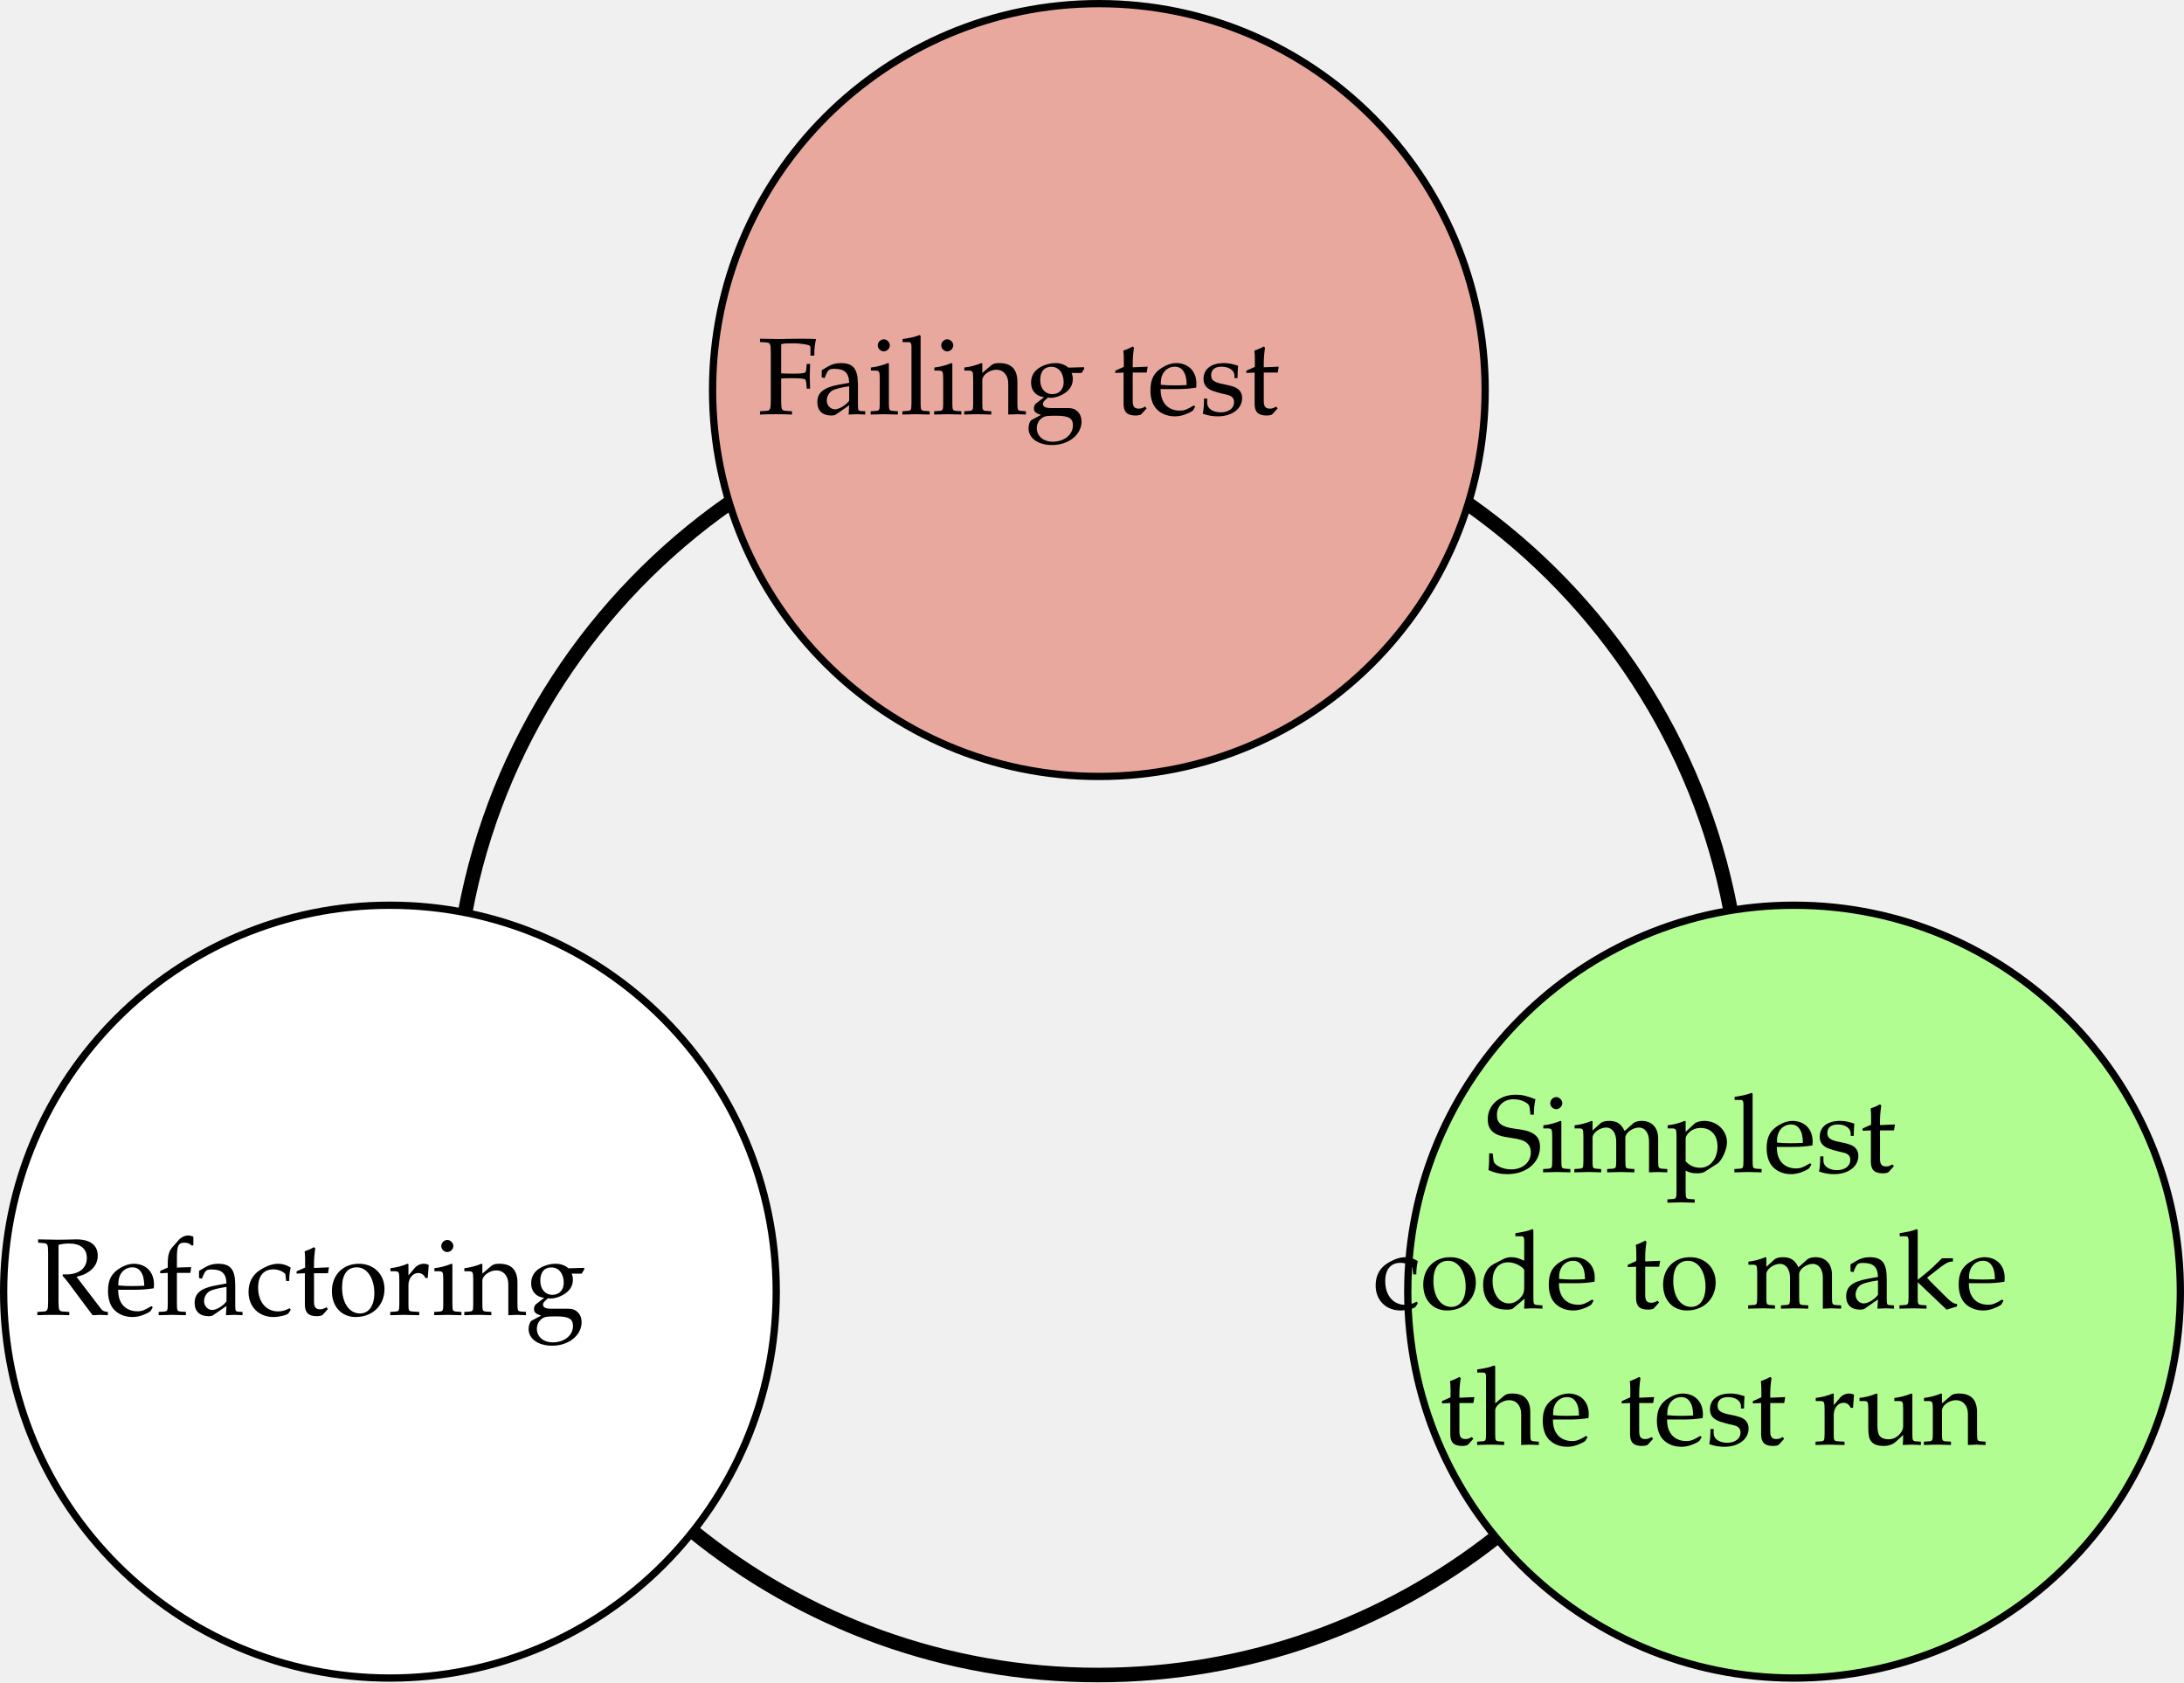
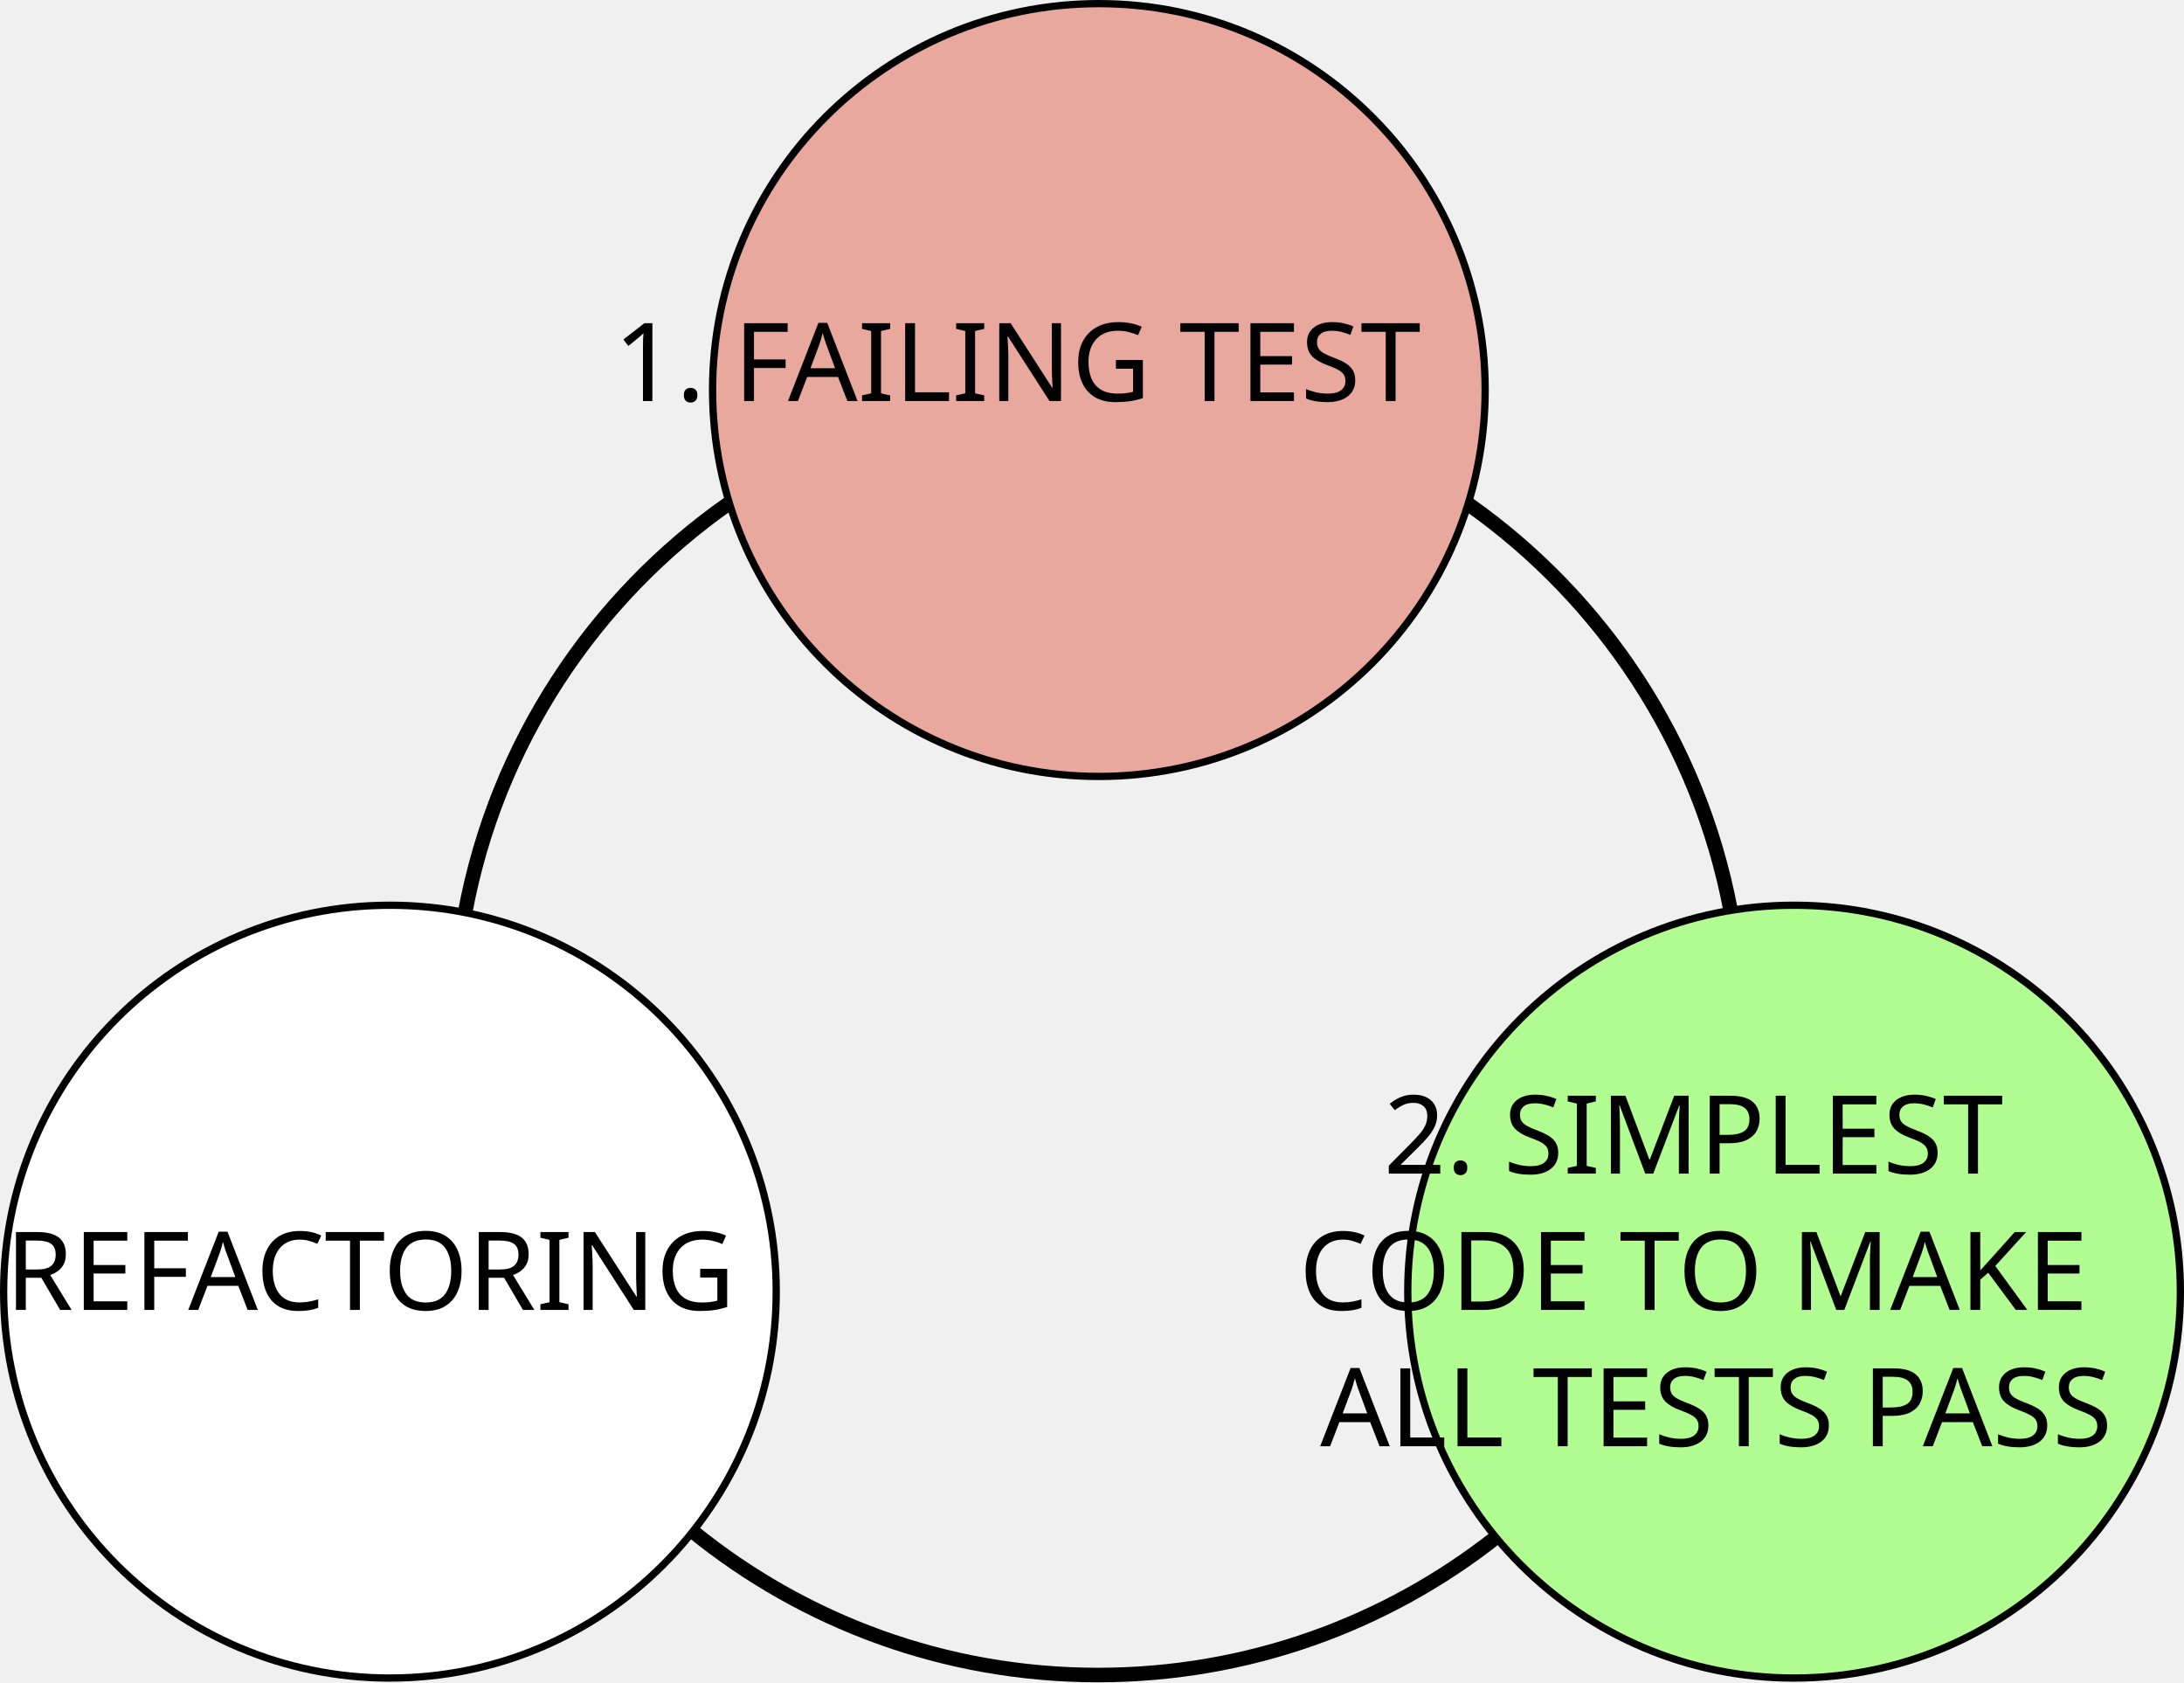
<svg xmlns="http://www.w3.org/2000/svg" width="169.609mm" height="130.612mm" viewBox="0 0 600.977 462.8" id="svg2" version="1.1">
  <defs id="defs4" />
  <g id="layer1" transform="translate(-69.89185,-166.3654)">
    <path style="opacity:1;fill:none;fill-opacity:1;fill-rule:nonzero;stroke:#000000;stroke-width:4;stroke-linecap:butt;stroke-linejoin:miter;stroke-miterlimit:4;stroke-dasharray:none;stroke-dashoffset:0;stroke-opacity:1" d="m 372.047,272.835 c 38.011,0 73.226,11.971 102.081,32.347 m 0,0 c 36.782,25.975 63.23,65.61 71.961,111.522 m 0,0 c 2.051,10.784 3.124,21.915 3.124,33.296 m -67.602,139.234 c -30.149,23.757 -68.201,37.932 -109.564,37.932 -42.279,0 -81.098,-14.809 -111.555,-39.524 M 197.869,417.431 c 8.639,-46.493 35.434,-86.607 72.752,-112.709" id="path4331" />
    <circle style="opacity:1;fill:#ffffff;fill-opacity:1;fill-rule:nonzero;stroke:#000000;stroke-width:2;stroke-linecap:butt;stroke-linejoin:miter;stroke-miterlimit:4;stroke-dasharray:none;stroke-dashoffset:0;stroke-opacity:1" id="path4161" cx="372.324" cy="269.696" r="0" />
    <g id="g4313" transform="translate(21.85895,0)">
      <circle r="106.299" cy="273.665" cx="350.411" id="path4161-6-7-0" style="opacity:1;fill:#e9a89d;fill-opacity:1;fill-rule:nonzero;stroke:#000000;stroke-width:2;stroke-linecap:butt;stroke-linejoin:miter;stroke-miterlimit:4;stroke-dasharray:none;stroke-dashoffset:0;stroke-opacity:1" />
-       <text id="text4163" y="242.81" x="350.188" style="font-style:normal;font-variant:normal;font-weight:500;font-stretch:normal;font-size:25px;line-height:125%;font-family:'URW Palladio L';-inkscape-font-specification:'URW Palladio L Medium';letter-spacing:0px;word-spacing:0px;fill:#000000;fill-opacity:1;stroke:none;stroke-width:1px;stroke-linecap:butt;stroke-linejoin:miter;stroke-opacity:1" xml:space="preserve">
-         <tspan style="font-size:30px;text-align:center;text-anchor:middle" y="242.81" x="350.188" id="tspan4165" />
-         <tspan style="font-size:30px;text-align:center;text-anchor:middle" id="tspan4167" y="280.31" x="350.188">Failing test</tspan>
+       <text id="text4163" y="276.695" x="349.847" style="font-style:normal;font-variant:normal;font-weight:500;font-stretch:normal;font-size:25px;line-height:125%;font-family:'URW Palladio L';-inkscape-font-specification:'URW Palladio L Medium';letter-spacing:0px;word-spacing:0px;fill:#000000;fill-opacity:1;stroke:none;stroke-width:1px;stroke-linecap:butt;stroke-linejoin:miter;stroke-opacity:1" xml:space="preserve">
+         <tspan style="font-style:normal;font-variant:normal;font-weight:normal;font-stretch:normal;font-size:30px;font-family:'League Gothic';-inkscape-font-specification:'League Gothic';text-align:center;text-anchor:middle" id="tspan4167" y="276.695" x="349.847">1. FAILING TEST</tspan>
      </text>
    </g>
    <g id="g4326" transform="translate(0,-4.484985)">
      <circle r="106.299" cy="526.181" cx="177.191" id="path4161-6" style="opacity:1;fill:#ffffff;fill-opacity:1;fill-rule:nonzero;stroke:#000000;stroke-width:2;stroke-linecap:butt;stroke-linejoin:miter;stroke-miterlimit:4;stroke-dasharray:none;stroke-dashoffset:0;stroke-opacity:1" />
-       <text id="text4163-7" y="532.571" x="177.165" style="font-style:normal;font-variant:normal;font-weight:500;font-stretch:normal;font-size:25px;line-height:125%;font-family:'URW Palladio L';-inkscape-font-specification:'URW Palladio L Medium';letter-spacing:0px;word-spacing:0px;fill:#000000;fill-opacity:1;stroke:none;stroke-width:1px;stroke-linecap:butt;stroke-linejoin:miter;stroke-opacity:1" xml:space="preserve">
-         <tspan style="font-size:30px;text-align:center;text-anchor:middle" id="tspan4167-3" y="532.571" x="177.165">Refactoring</tspan>
+       <text id="text4163-7" y="531.211" x="177.169" style="font-style:normal;font-variant:normal;font-weight:500;font-stretch:normal;font-size:25px;line-height:125%;font-family:'URW Palladio L';-inkscape-font-specification:'URW Palladio L Medium';letter-spacing:0px;word-spacing:0px;fill:#000000;fill-opacity:1;stroke:none;stroke-width:1px;stroke-linecap:butt;stroke-linejoin:miter;stroke-opacity:1" xml:space="preserve">
+         <tspan style="font-style:normal;font-variant:normal;font-weight:normal;font-stretch:normal;font-size:30px;font-family:'League Gothic';-inkscape-font-specification:'League Gothic';text-align:center;text-anchor:middle" id="tspan4167-3" y="531.211" x="177.169">3. REFACTORING</tspan>
      </text>
    </g>
    <circle style="opacity:1;fill:#ffffff;fill-opacity:1;fill-rule:nonzero;stroke:#000000;stroke-width:2;stroke-linecap:butt;stroke-linejoin:miter;stroke-miterlimit:4;stroke-dasharray:none;stroke-dashoffset:0;stroke-opacity:1" id="path4161-62" cx="545.293" cy="526.181" r="0" />
    <g id="g4319" transform="translate(18.27654,0)">
      <path style="opacity:1;fill:#b2fd91;fill-opacity:1;fill-rule:nonzero;stroke:#000000;stroke-width:2;stroke-linecap:butt;stroke-linejoin:miter;stroke-miterlimit:4;stroke-dasharray:none;stroke-dashoffset:0;stroke-opacity:1" d="M 651.592,521.696 A 106.299,106.299 0 0 1 545.293,627.995 106.299,106.299 0 0 1 438.993,521.696 106.299,106.299 0 0 1 545.293,415.397 106.299,106.299 0 0 1 651.592,521.696 Z" id="path4161-6-7" />
-       <text id="text4163-9" y="488.786" x="544.903" style="font-style:normal;font-variant:normal;font-weight:500;font-stretch:normal;font-size:25px;line-height:125%;font-family:'URW Palladio L';-inkscape-font-specification:'URW Palladio L Medium';letter-spacing:0px;word-spacing:0px;fill:#000000;fill-opacity:1;stroke:none;stroke-width:1px;stroke-linecap:butt;stroke-linejoin:miter;stroke-opacity:1" xml:space="preserve">
-         <tspan style="font-size:30px;text-align:center;text-anchor:middle" y="488.786" x="548.653" id="tspan4231">Simplest </tspan>
-         <tspan style="font-size:30px;text-align:center;text-anchor:middle" y="526.286" x="548.653" id="tspan4235">code to make </tspan>
-         <tspan style="font-size:30px;text-align:center;text-anchor:middle" y="563.786" x="544.903" id="tspan4249">the test run</tspan>
+       <text id="text4163-9" y="489.226" x="545.739" style="font-style:normal;font-variant:normal;font-weight:500;font-stretch:normal;font-size:25px;line-height:125%;font-family:'URW Palladio L';-inkscape-font-specification:'URW Palladio L Medium';letter-spacing:0px;word-spacing:0px;fill:#000000;fill-opacity:1;stroke:none;stroke-width:1px;stroke-linecap:butt;stroke-linejoin:miter;stroke-opacity:1" xml:space="preserve">
+         <tspan style="font-style:normal;font-variant:normal;font-weight:normal;font-stretch:normal;font-size:30px;line-height:125%;font-family:'League Gothic';-inkscape-font-specification:'League Gothic, Normal';text-align:center;writing-mode:lr-tb;text-anchor:middle" y="489.226" x="545.739" id="tspan4231">2. SIMPLEST</tspan>
+         <tspan style="font-style:normal;font-variant:normal;font-weight:normal;font-stretch:normal;font-size:30px;line-height:125%;font-family:'League Gothic';-inkscape-font-specification:'League Gothic, Normal';text-align:center;writing-mode:lr-tb;text-anchor:middle" y="526.726" x="545.739" id="tspan4235">CODE TO MAKE</tspan>
+         <tspan style="font-style:normal;font-variant:normal;font-weight:normal;font-stretch:normal;font-size:30px;line-height:125%;font-family:'League Gothic';-inkscape-font-specification:'League Gothic, Normal';text-align:center;writing-mode:lr-tb;text-anchor:middle" y="564.226" x="545.739" id="tspan4249">ALL TESTS PASS</tspan>
      </text>
    </g>
  </g>
</svg>
